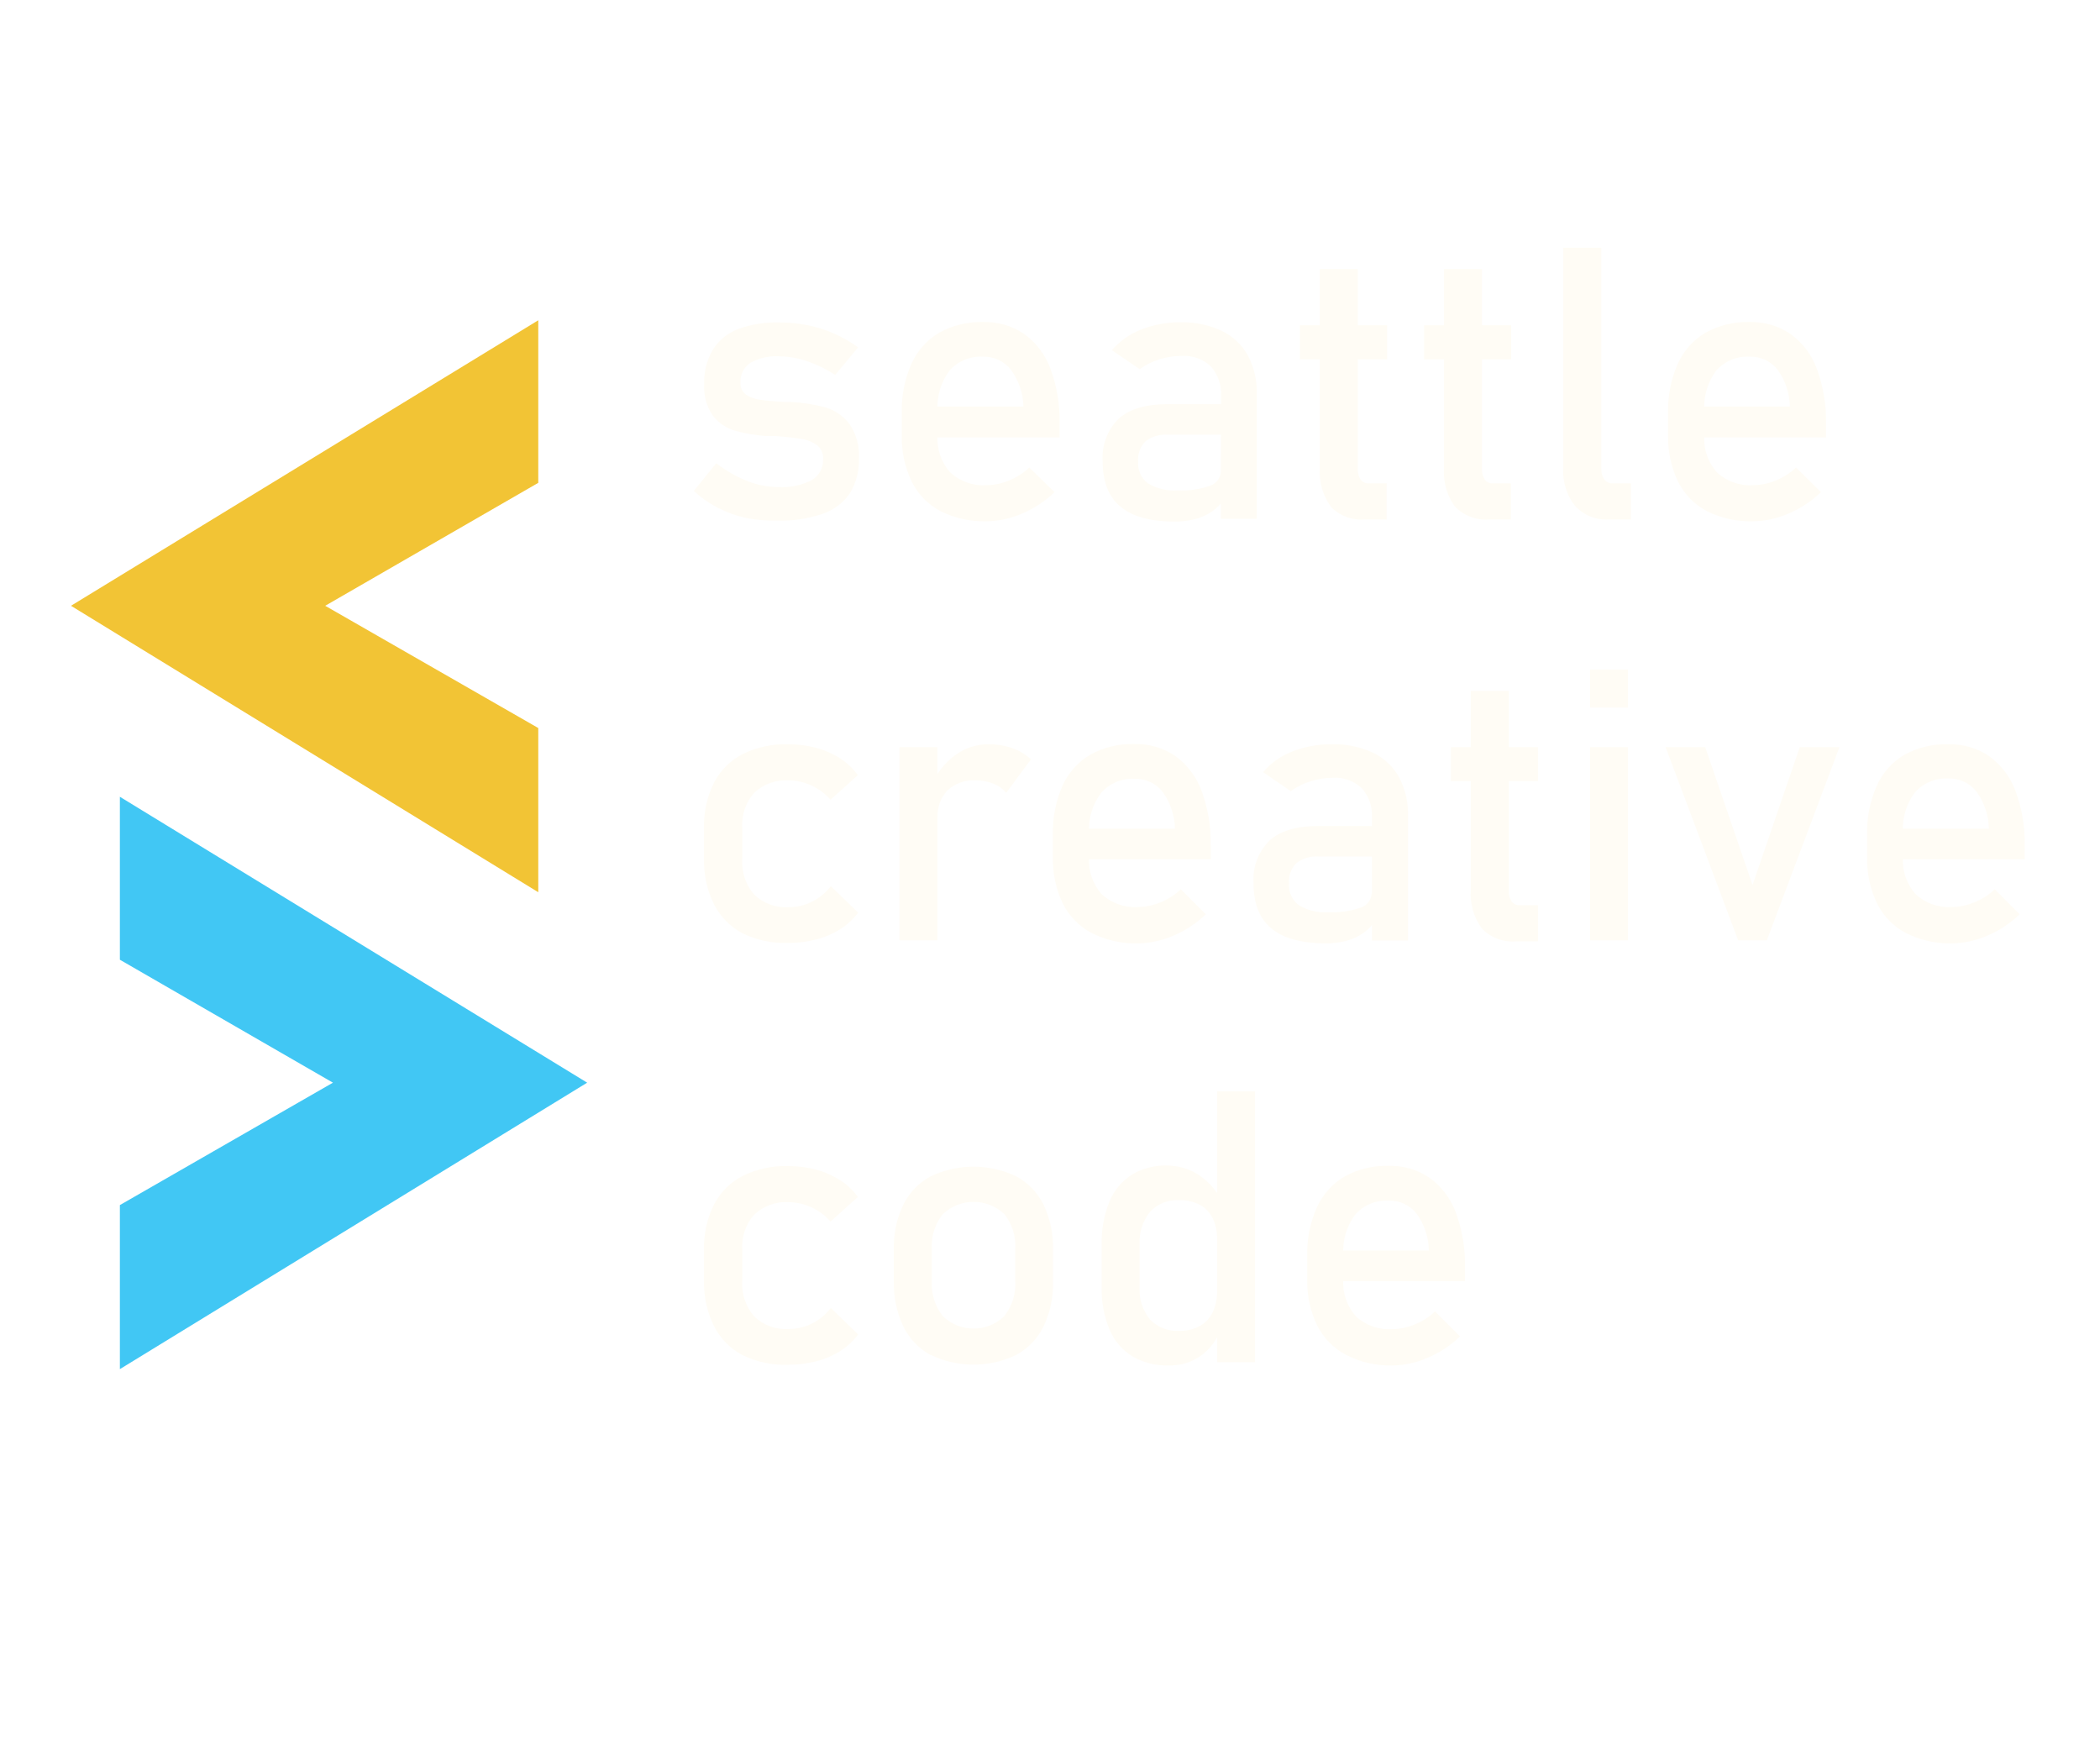
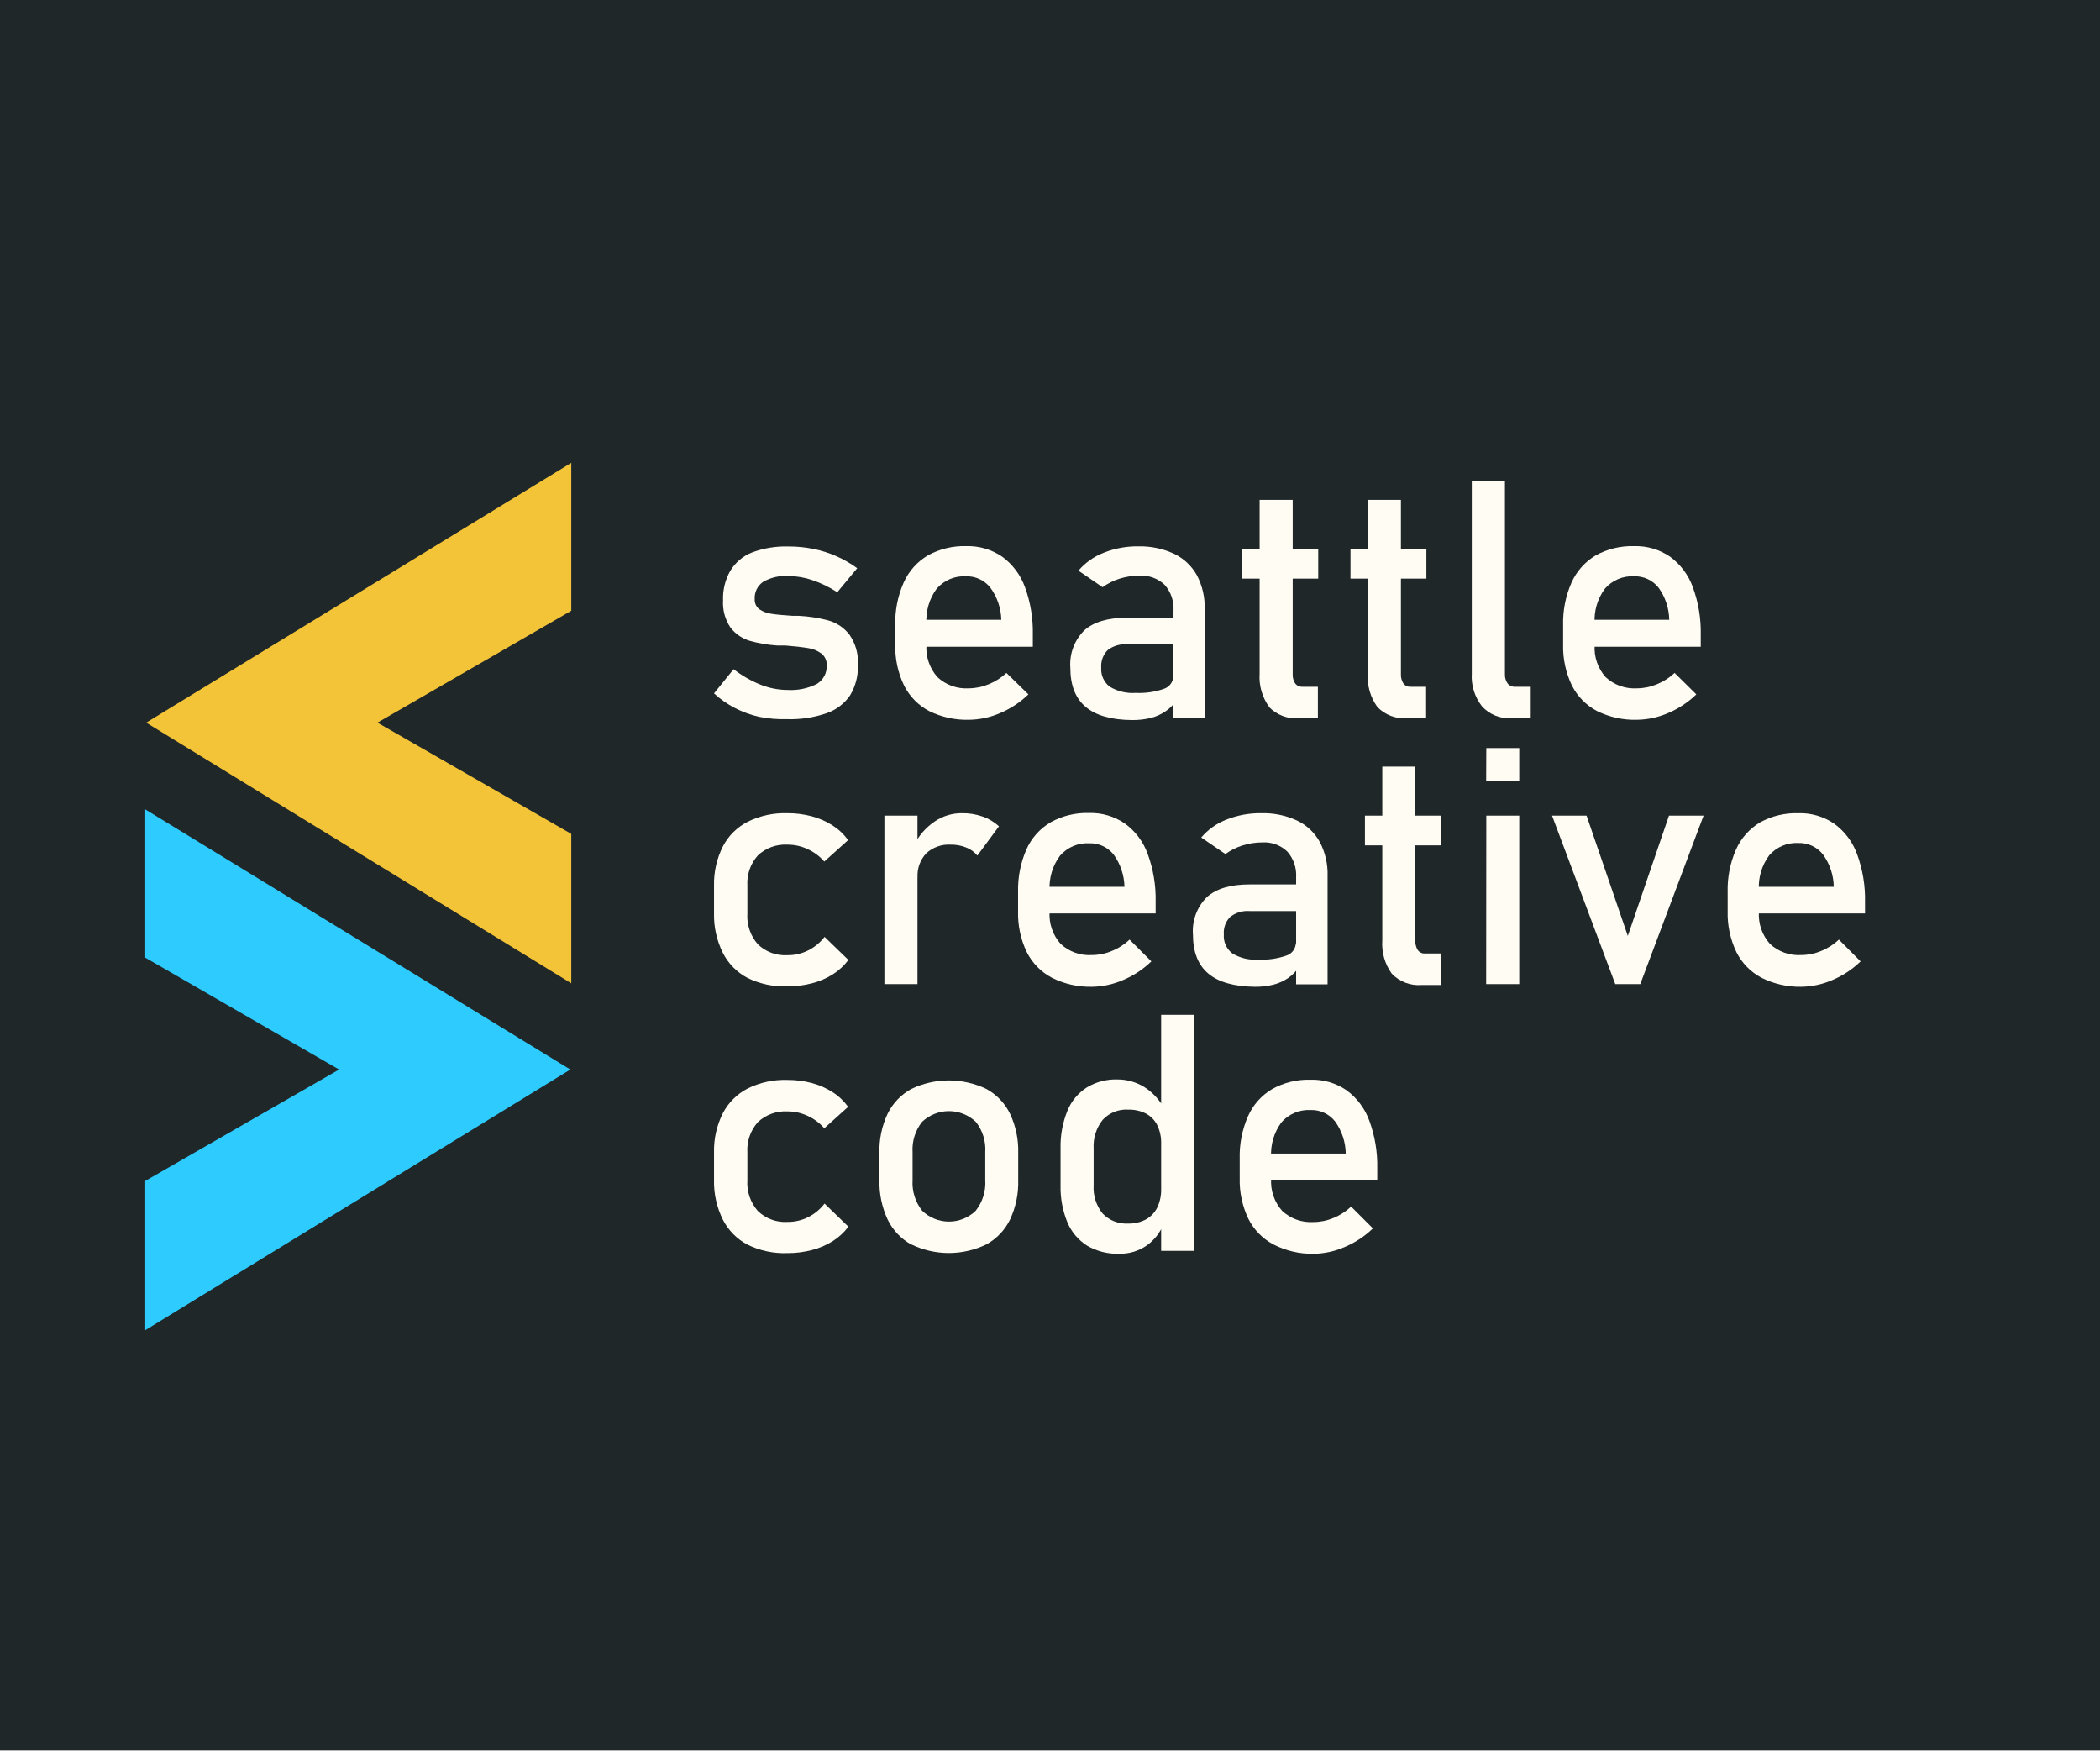
- <svg xmlns="http://www.w3.org/2000/svg" width="268" height="223.27" viewBox="0 0 268 224">
-   <defs>
-     <style>
-       .cls-1 {
-         fill: #f2c435;
-       }
- 
-       .cls-2 {
-         fill: #41c7f4;
-       }
- 
-       .cls-3 {
-         fill: #fffcf5;
-       }
-     </style>
-   </defs>
-   <g>
-     <path class="cls-1" d="M41.2,77.55H8.65L68.48,41V61.81Zm27.28,36.67L8.65,77.55H41.2L68.48,93.2Z" />
-     <path class="cls-2" d="M14.91,102,74.74,138.6H42.19L14.91,122.86ZM42.19,138.6H74.74L14.91,175.27v-21Z" />
-   </g>
-   <g>
-     <path class="cls-3" d="M95.05,66.3A14.87,14.87,0,0,1,91.46,65a14,14,0,0,1-3.07-2.15l2.88-3.55a16.32,16.32,0,0,0,4,2.29,10.81,10.81,0,0,0,3.91.76,8.43,8.43,0,0,0,4.33-.89,3,3,0,0,0,1.44-2.68,2.09,2.09,0,0,0-.79-1.79,4.42,4.42,0,0,0-2-.8c-.78-.13-1.88-.26-3.29-.37h-.41l-.4,0h-.38a19.51,19.51,0,0,1-4.08-.7,5.6,5.6,0,0,1-2.78-1.92,6.44,6.44,0,0,1-1.1-4,8.12,8.12,0,0,1,1.07-4.36A6.51,6.51,0,0,1,94,42.15a14.13,14.13,0,0,1,5.32-.87,18.23,18.23,0,0,1,3.68.36,15.76,15.76,0,0,1,3.35,1.06,16.76,16.76,0,0,1,3.08,1.77L106.5,48a16.17,16.17,0,0,0-3.66-1.78,11.07,11.07,0,0,0-3.51-.6,6.6,6.6,0,0,0-3.72.85A2.85,2.85,0,0,0,94.37,49a1.74,1.74,0,0,0,.7,1.51,4.14,4.14,0,0,0,1.78.66c.71.11,1.73.21,3.05.29l.3,0,.32,0h.14a.39.39,0,0,1,.15,0,21.05,21.05,0,0,1,4.42.69,6,6,0,0,1,3.06,2.08,7,7,0,0,1,1.24,4.48,8,8,0,0,1-1.14,4.42,6.92,6.92,0,0,1-3.45,2.63,16.23,16.23,0,0,1-5.78.88A18.58,18.58,0,0,1,95.05,66.3Z" />
-     <path class="cls-3" d="M120,65.45a8.61,8.61,0,0,1-3.7-3.78,13.09,13.09,0,0,1-1.28-6V52.86a14.55,14.55,0,0,1,1.23-6.27,8.79,8.79,0,0,1,3.56-4,11,11,0,0,1,5.63-1.36,8.89,8.89,0,0,1,5.29,1.55,9.59,9.59,0,0,1,3.35,4.48,19.17,19.17,0,0,1,1.15,7V56H118.54V52.05H130.6A8.29,8.29,0,0,0,129,47.34a4.39,4.39,0,0,0-3.61-1.68,5.3,5.3,0,0,0-4.28,1.81,7.79,7.79,0,0,0-1.51,5.13v3.15a6.45,6.45,0,0,0,1.62,4.72,6.19,6.19,0,0,0,4.6,1.64,7.64,7.64,0,0,0,2.93-.6,8.36,8.36,0,0,0,2.6-1.66L134.58,63a13.52,13.52,0,0,1-4.12,2.73,11.82,11.82,0,0,1-4.6,1A12.53,12.53,0,0,1,120,65.45Z" />
-     <path class="cls-3" d="M143,64.84q-2.26-1.89-2.26-5.76a7,7,0,0,1,2.07-5.5q2.07-1.84,6.27-1.84h7l.33,3.91h-7.34a4.13,4.13,0,0,0-2.85.85,3.31,3.31,0,0,0-.94,2.58,3.21,3.21,0,0,0,1.25,2.79,6.49,6.49,0,0,0,3.81.91,10.94,10.94,0,0,0,4.16-.6,2,2,0,0,0,1.37-1.86l.5,3.48a5.69,5.69,0,0,1-1.59,1.65,6.76,6.76,0,0,1-2.18,1,10.91,10.91,0,0,1-2.79.32Q145.23,66.73,143,64.84Zm12.9-14.15a5.25,5.25,0,0,0-1.3-3.78,4.93,4.93,0,0,0-3.69-1.34A9.48,9.48,0,0,0,148,46a8.63,8.63,0,0,0-2.52,1.26l-3.55-2.43a9.33,9.33,0,0,1,3.71-2.63,13.33,13.33,0,0,1,5.11-.94A11.82,11.82,0,0,1,156,42.36a7.6,7.6,0,0,1,3.34,3.15,10.11,10.11,0,0,1,1.14,5v15.9h-4.62Z" />
-     <path class="cls-3" d="M166,41.64h11.16V46H166Zm3.95,23.2a7.46,7.46,0,0,1-1.4-4.9V34.44h4.86V60a2.3,2.3,0,0,0,.36,1.39,1.21,1.21,0,0,0,1,.49h2.34V66.5h-2.82A5.44,5.44,0,0,1,169.92,64.84Z" />
-     <path class="cls-3" d="M181.9,41.64h11.15V46H181.9Zm3.94,23.2a7.46,7.46,0,0,1-1.39-4.9V34.44h4.86V60a2.3,2.3,0,0,0,.36,1.39,1.18,1.18,0,0,0,1,.49h2.34V66.5h-2.81A5.46,5.46,0,0,1,185.84,64.84Z" />
-     <path class="cls-3" d="M204.59,60a2.17,2.17,0,0,0,.39,1.39,1.33,1.33,0,0,0,1.11.49h2.29V66.5h-2.86a5.41,5.41,0,0,1-4.28-1.72,7.07,7.07,0,0,1-1.52-4.84V31.72h4.87Z" />
-     <path class="cls-3" d="M218.13,65.45a8.58,8.58,0,0,1-3.71-3.78,13.09,13.09,0,0,1-1.28-6V52.86a14.55,14.55,0,0,1,1.23-6.27,8.79,8.79,0,0,1,3.56-4,11,11,0,0,1,5.63-1.36,8.87,8.87,0,0,1,5.29,1.55,9.59,9.59,0,0,1,3.35,4.48,19.16,19.16,0,0,1,1.16,7V56H216.67V52.05h12.06a8.29,8.29,0,0,0-1.56-4.71,4.39,4.39,0,0,0-3.61-1.68,5.3,5.3,0,0,0-4.28,1.81,7.79,7.79,0,0,0-1.51,5.13v3.15a6.45,6.45,0,0,0,1.62,4.72,6.19,6.19,0,0,0,4.6,1.64,7.64,7.64,0,0,0,2.93-.6,8.36,8.36,0,0,0,2.6-1.66L232.71,63a13.52,13.52,0,0,1-4.12,2.73,11.82,11.82,0,0,1-4.6,1A12.46,12.46,0,0,1,218.13,65.45Z" />
-     <path class="cls-3" d="M94.62,119.47A8.53,8.53,0,0,1,91,115.8,12.41,12.41,0,0,1,89.7,110v-4.07A12.18,12.18,0,0,1,91,100.16a8.44,8.44,0,0,1,3.66-3.63,12.27,12.27,0,0,1,5.78-1.25,13.8,13.8,0,0,1,3.64.46,10.87,10.87,0,0,1,3.06,1.35,8.4,8.4,0,0,1,2.26,2.14l-3.5,3.15a7.2,7.2,0,0,0-2.46-1.83,6.92,6.92,0,0,0-2.93-.65,5.88,5.88,0,0,0-4.36,1.57,6.07,6.07,0,0,0-1.55,4.44V110a6.23,6.23,0,0,0,1.54,4.53,5.75,5.75,0,0,0,4.37,1.6,6.63,6.63,0,0,0,3-.69,7,7,0,0,0,2.43-2l3.5,3.39a8.68,8.68,0,0,1-2.28,2.11,10.75,10.75,0,0,1-3.07,1.32,14.06,14.06,0,0,1-3.61.45A12.27,12.27,0,0,1,94.62,119.47Z" />
-     <path class="cls-3" d="M114.73,95.64h4.86v24.74h-4.86Zm12,4.67a5.93,5.93,0,0,0-2.27-.41,4.86,4.86,0,0,0-3.59,1.28,4.78,4.78,0,0,0-1.27,3.54l-.5-4.77a9,9,0,0,1,3-3.44,7,7,0,0,1,4-1.23,8.93,8.93,0,0,1,3.06.49,6.81,6.81,0,0,1,2.4,1.44l-3.17,4.29A4,4,0,0,0,126.72,100.31Z" />
-     <path class="cls-3" d="M139.35,119.45a8.63,8.63,0,0,1-3.71-3.78,13.09,13.09,0,0,1-1.27-6v-2.79a14.7,14.7,0,0,1,1.22-6.27,8.75,8.75,0,0,1,3.57-4,10.93,10.93,0,0,1,5.62-1.36,8.87,8.87,0,0,1,5.29,1.55,9.53,9.53,0,0,1,3.35,4.48,19.16,19.16,0,0,1,1.16,7V110H137.89v-3.91H150a8.37,8.37,0,0,0-1.57-4.71,4.38,4.38,0,0,0-3.61-1.68,5.3,5.3,0,0,0-4.28,1.81A7.79,7.79,0,0,0,139,106.6v3.15a6.45,6.45,0,0,0,1.62,4.72,6.19,6.19,0,0,0,4.6,1.64,7.6,7.6,0,0,0,2.93-.6,8.21,8.21,0,0,0,2.6-1.67l3.2,3.2a13.38,13.38,0,0,1-4.13,2.73,11.79,11.79,0,0,1-4.6,1A12.46,12.46,0,0,1,139.35,119.45Z" />
-     <path class="cls-3" d="M162.33,118.84q-2.27-1.89-2.27-5.76a7,7,0,0,1,2.07-5.5q2.09-1.85,6.27-1.84h7l.33,3.91h-7.34a4.13,4.13,0,0,0-2.85.85,3.28,3.28,0,0,0-.94,2.58,3.19,3.19,0,0,0,1.25,2.79,6.43,6.43,0,0,0,3.8.91,10.91,10.91,0,0,0,4.16-.6,2,2,0,0,0,1.37-1.86l.5,3.48a5.79,5.79,0,0,1-1.58,1.65,6.85,6.85,0,0,1-2.18,1,10.91,10.91,0,0,1-2.79.32C166.12,120.73,163.83,120.1,162.33,118.84Zm12.89-14.15a5.21,5.21,0,0,0-1.3-3.78,4.89,4.89,0,0,0-3.68-1.34,9.54,9.54,0,0,0-2.9.45,8.57,8.57,0,0,0-2.51,1.26l-3.55-2.43a9.23,9.23,0,0,1,3.7-2.63,13.38,13.38,0,0,1,5.12-.94,11.78,11.78,0,0,1,5.26,1.08,7.5,7.5,0,0,1,3.34,3.15,10.11,10.11,0,0,1,1.14,5v15.9h-4.62Z" />
-     <path class="cls-3" d="M185.33,95.64h11.15V100H185.33Zm3.94,23.2a7.46,7.46,0,0,1-1.39-4.9V88.44h4.86V114a2.3,2.3,0,0,0,.36,1.39,1.2,1.2,0,0,0,1.05.49h2.33v4.63h-2.81A5.46,5.46,0,0,1,189.27,118.84Z" />
-     <path class="cls-3" d="M203.16,85.72H208v4.86h-4.86Zm0,9.92H208v24.74h-4.86Z" />
-     <path class="cls-3" d="M230,95.64h5.08l-9.3,24.74h-3.67l-9.29-24.74h5.07l6.06,17.66Z" />
-     <path class="cls-3" d="M243.6,119.45a8.61,8.61,0,0,1-3.7-3.78,13.09,13.09,0,0,1-1.28-6v-2.79a14.55,14.55,0,0,1,1.23-6.27,8.79,8.79,0,0,1,3.56-4A11,11,0,0,1,249,95.28a8.89,8.89,0,0,1,5.29,1.55,9.59,9.59,0,0,1,3.35,4.48,19.16,19.16,0,0,1,1.16,7V110H242.15v-3.91h12.06a8.29,8.29,0,0,0-1.56-4.71A4.39,4.39,0,0,0,249,99.66a5.3,5.3,0,0,0-4.28,1.81,7.79,7.79,0,0,0-1.51,5.13v3.15a6.45,6.45,0,0,0,1.62,4.72,6.19,6.19,0,0,0,4.6,1.64,7.64,7.64,0,0,0,2.93-.6,8.21,8.21,0,0,0,2.6-1.67l3.19,3.2a13.34,13.34,0,0,1-4.12,2.73,11.82,11.82,0,0,1-4.6,1A12.53,12.53,0,0,1,243.6,119.45Z" />
-     <path class="cls-3" d="M94.62,173.47A8.53,8.53,0,0,1,91,169.8,12.41,12.41,0,0,1,89.7,164v-4.07A12.18,12.18,0,0,1,91,154.16a8.5,8.5,0,0,1,3.66-3.63,12.27,12.27,0,0,1,5.78-1.25,13.8,13.8,0,0,1,3.64.46,10.87,10.87,0,0,1,3.06,1.35,8.4,8.4,0,0,1,2.26,2.14l-3.5,3.15a7.2,7.2,0,0,0-2.46-1.83,6.92,6.92,0,0,0-2.93-.65,5.88,5.88,0,0,0-4.36,1.57,6.07,6.07,0,0,0-1.55,4.44V164a6.23,6.23,0,0,0,1.54,4.53,5.75,5.75,0,0,0,4.37,1.6,6.63,6.63,0,0,0,3-.69,7,7,0,0,0,2.43-2l3.5,3.39a8.68,8.68,0,0,1-2.28,2.11,10.75,10.75,0,0,1-3.07,1.32,14.06,14.06,0,0,1-3.61.45A12.27,12.27,0,0,1,94.62,173.47Z" />
-     <path class="cls-3" d="M118.71,173.47a8.37,8.37,0,0,1-3.5-3.68A13,13,0,0,1,114,164v-4a12.68,12.68,0,0,1,1.2-5.75,8.29,8.29,0,0,1,3.5-3.65,12.75,12.75,0,0,1,11,0,8.27,8.27,0,0,1,3.49,3.65,12.68,12.68,0,0,1,1.2,5.75V164a12.76,12.76,0,0,1-1.2,5.78,8.35,8.35,0,0,1-3.49,3.66,12.66,12.66,0,0,1-11,0Zm9.45-5a6.58,6.58,0,0,0,1.39-4.48v-4.1a6.51,6.51,0,0,0-1.39-4.46,5.74,5.74,0,0,0-7.89,0,6.51,6.51,0,0,0-1.4,4.46V164a6.59,6.59,0,0,0,1.4,4.48,5.66,5.66,0,0,0,7.89,0Z" />
-     <path class="cls-3" d="M144.53,173.63a7.49,7.49,0,0,1-2.92-3.45,13.5,13.5,0,0,1-1-5.43v-5.46a13.77,13.77,0,0,1,1-5.46,7.34,7.34,0,0,1,2.85-3.44,8.19,8.19,0,0,1,4.49-1.18,7.45,7.45,0,0,1,4,1.14,8.5,8.5,0,0,1,2.94,3.22l-.5,5.05a5.87,5.87,0,0,0-.57-2.69,3.92,3.92,0,0,0-1.66-1.71,5.47,5.47,0,0,0-2.63-.58,4.7,4.7,0,0,0-3.73,1.5,6.19,6.19,0,0,0-1.33,4.22v5.39a6,6,0,0,0,1.33,4.16,4.78,4.78,0,0,0,3.73,1.46,5.25,5.25,0,0,0,2.63-.61,4,4,0,0,0,1.66-1.75,6.06,6.06,0,0,0,.57-2.74l.33,5.22a7,7,0,0,1-2.42,3.08,6.81,6.81,0,0,1-4.13,1.23A8.76,8.76,0,0,1,144.53,173.63Zm10.86-33.91h4.86v34.66h-4.86Z" />
-     <path class="cls-3" d="M171.91,173.45a8.63,8.63,0,0,1-3.71-3.78,13.09,13.09,0,0,1-1.27-6v-2.79a14.55,14.55,0,0,1,1.22-6.27,8.75,8.75,0,0,1,3.57-4,10.93,10.93,0,0,1,5.62-1.36,8.87,8.87,0,0,1,5.29,1.55,9.59,9.59,0,0,1,3.35,4.48,19.16,19.16,0,0,1,1.16,7V164H170.45v-3.91h12.06a8.29,8.29,0,0,0-1.56-4.71,4.39,4.39,0,0,0-3.61-1.68,5.3,5.3,0,0,0-4.28,1.81,7.79,7.79,0,0,0-1.51,5.13v3.15a6.45,6.45,0,0,0,1.62,4.72,6.19,6.19,0,0,0,4.6,1.64,7.6,7.6,0,0,0,2.93-.6,8.21,8.21,0,0,0,2.6-1.67l3.2,3.2a13.38,13.38,0,0,1-4.13,2.73,11.79,11.79,0,0,1-4.6,1A12.46,12.46,0,0,1,171.91,173.45Z" />
-   </g>
+ <svg xmlns="http://www.w3.org/2000/svg" width="1200" height="1000" viewBox="0 0 1200 1000" fill="none">
+   <rect width="1200" height="1000" fill="#1F2729" />
+   <path d="M215.69 412.833H83.543L326.443 264.404V348.913L215.69 412.833ZM326.443 561.75L83.543 412.833H215.69L326.443 476.388V561.75Z" fill="#F3C438" />
+   <path d="M83 462.373L325.9 611.005H193.752L83 547.085V462.373ZM193.752 611.005H325.9L83 759.921V674.641L193.752 611.005Z" fill="#2ECBFE" />
+   <path d="M433.904 409.537C429.052 408.458 424.359 406.758 419.941 404.479C415.604 402.239 411.587 399.425 408 396.114L419.202 382.303C423.94 385.994 429.178 388.993 434.76 391.212C439.602 393.131 444.759 394.134 449.968 394.169C455.789 394.534 461.603 393.338 466.809 390.706C468.587 389.626 470.044 388.089 471.029 386.256C472.014 384.422 472.491 382.359 472.41 380.279C472.505 378.956 472.274 377.629 471.739 376.416C471.203 375.202 470.379 374.137 469.337 373.315C467.041 371.652 464.368 370.583 461.558 370.203C458.525 369.697 454.246 369.191 448.762 368.763H447.167H445.611H444.133C438.762 368.421 433.442 367.508 428.264 366.04C423.977 364.723 420.201 362.114 417.451 358.57C414.348 353.997 412.844 348.525 413.173 343.008C412.939 337.074 414.381 331.195 417.335 326.045C420.23 321.276 424.619 317.597 429.82 315.579C436.436 313.133 443.462 311.984 450.512 312.194C455.318 312.174 460.114 312.644 464.826 313.595C469.309 314.479 473.679 315.862 477.855 317.719C482.081 319.583 486.097 321.892 489.835 324.605L478.439 338.339C474.004 335.44 469.221 333.113 464.203 331.414C459.808 329.904 455.198 329.115 450.551 329.079C445.508 328.732 440.474 329.883 436.082 332.386C434.494 333.468 433.215 334.944 432.37 336.67C431.524 338.396 431.141 340.311 431.259 342.229C431.186 343.358 431.397 344.487 431.873 345.514C432.348 346.54 433.073 347.431 433.982 348.104C436.06 349.485 438.43 350.364 440.905 350.672C443.667 351.1 447.634 351.489 452.768 351.8H453.935H455.18H455.724C455.917 351.763 456.115 351.763 456.308 351.8C462.117 352.082 467.88 352.982 473.499 354.485C478.22 355.861 482.385 358.693 485.401 362.577C488.946 367.668 490.648 373.817 490.224 380.007C490.447 386.048 488.906 392.024 485.79 397.204C482.529 401.965 477.825 405.552 472.371 407.436C465.146 409.929 457.529 411.089 449.89 410.86C444.529 411.013 439.167 410.57 433.904 409.537Z" fill="#FFFCF4" />
+   <path d="M530.947 406.23C524.726 402.959 519.691 397.814 516.556 391.523C513.071 384.246 511.364 376.245 511.577 368.18V357.247C511.345 348.862 512.979 340.529 516.361 332.853C519.246 326.351 524.086 320.911 530.208 317.291C536.903 313.602 544.465 311.775 552.106 311.999C559.43 311.778 566.635 313.89 572.681 318.03C578.659 322.415 583.196 328.484 585.711 335.46C588.883 344.18 590.4 353.417 590.184 362.694V369.464H525.268V354.096H572.175C572.025 347.494 569.853 341.098 565.952 335.771C564.292 333.652 562.155 331.955 559.715 330.819C557.275 329.683 554.601 329.14 551.911 329.235C548.784 329.067 545.659 329.613 542.775 330.833C539.89 332.054 537.322 333.915 535.264 336.277C531.013 342.028 528.933 349.098 529.391 356.236V368.491C529.169 371.817 529.612 375.154 530.694 378.307C531.776 381.46 533.475 384.366 535.692 386.855C538.086 389.076 540.906 390.787 543.982 391.884C547.058 392.981 550.325 393.441 553.584 393.235C557.499 393.216 561.372 392.422 564.98 390.901C568.722 389.394 572.151 387.204 575.093 384.442L587.656 396.698C583.012 401.193 577.58 404.794 571.631 407.319C565.988 409.803 559.904 411.126 553.739 411.21C545.851 411.42 538.029 409.711 530.947 406.23V406.23Z" fill="#FFFCF4" />
+   <path d="M620.406 403.857C614.545 398.955 611.615 391.485 611.615 381.447C611.327 377.51 611.897 373.557 613.287 369.862C614.678 366.167 616.854 362.818 619.667 360.049C625.034 355.276 633.163 352.89 644.054 352.89H671.28L672.564 368.102H644.015C640.038 367.789 636.086 368.968 632.93 371.409C631.638 372.723 630.643 374.299 630.012 376.031C629.381 377.763 629.13 379.609 629.274 381.447C629.118 383.518 629.481 385.595 630.33 387.49C631.179 389.386 632.487 391.039 634.136 392.302C638.593 394.98 643.768 396.217 648.955 395.842C654.448 396.117 659.943 395.325 665.135 393.508C666.662 393.001 667.995 392.033 668.949 390.737C669.904 389.441 670.433 387.881 670.463 386.271L672.408 399.81C670.803 402.348 668.699 404.532 666.224 406.23C663.652 408.022 660.78 409.34 657.745 410.121C654.196 411.001 650.549 411.42 646.893 411.366C635.017 411.262 626.188 408.759 620.406 403.857ZM670.58 348.805C670.899 343.427 669.082 338.142 665.524 334.098C663.616 332.292 661.358 330.898 658.889 330.001C656.42 329.104 653.793 328.724 651.172 328.885C647.335 328.85 643.516 329.415 639.853 330.558C636.34 331.644 633.028 333.3 630.052 335.46L616.244 326.006C620.137 321.457 625.094 317.942 630.674 315.774C636.995 313.262 643.748 312.02 650.549 312.116C657.594 311.959 664.58 313.423 670.969 316.396C676.459 319.044 680.996 323.324 683.96 328.651C687.085 334.647 688.612 341.347 688.394 348.104V409.965H670.425L670.58 348.805Z" fill="#FFFCF4" />
+   <path d="M709.863 313.595H753.27V330.558H709.863V313.595ZM725.227 403.857C721.231 398.338 719.303 391.59 719.782 384.793V285.583H738.684V385.026C738.562 386.932 739.053 388.827 740.085 390.434C740.533 391.04 741.12 391.53 741.797 391.862C742.474 392.193 743.221 392.358 743.974 392.341H753.076V410.315H742.107C738.972 410.57 735.82 410.123 732.88 409.005C729.94 407.888 727.285 406.129 725.11 403.857H725.227Z" fill="#FFFCF4" />
+   <path d="M771.706 313.595H815.074V330.558H771.706V313.595ZM787.031 403.857C783.049 398.333 781.135 391.585 781.625 384.793V285.583H800.528V385.026C800.405 386.932 800.896 388.827 801.928 390.434C802.369 391.048 802.955 391.543 803.634 391.875C804.312 392.208 805.062 392.368 805.817 392.341H814.919V410.315H803.989C800.861 410.559 797.718 410.106 794.786 408.989C791.854 407.872 789.205 406.119 787.031 403.857V403.857Z" fill="#FFFCF4" />
+   <path d="M859.959 385.026C859.833 386.949 860.368 388.857 861.476 390.434C861.993 391.072 862.654 391.577 863.405 391.908C864.155 392.24 864.974 392.388 865.793 392.34H874.7V410.315H863.576C860.48 410.496 857.382 409.99 854.504 408.833C851.626 407.676 849.039 405.897 846.929 403.623C842.698 398.294 840.591 391.585 841.017 384.793V275H859.959V385.026Z" fill="#FFFCF4" />
+   <path d="M912.623 406.23C906.383 402.972 901.332 397.825 898.193 391.523C894.708 384.246 893.002 376.246 893.214 368.18V357.247C892.982 348.862 894.616 340.529 897.998 332.853C900.883 326.351 905.724 320.911 911.845 317.291C918.54 313.602 926.102 311.775 933.743 311.999C941.067 311.773 948.274 313.885 954.318 318.03C960.297 322.415 964.833 328.484 967.348 335.46C970.534 344.178 972.064 353.414 971.86 362.694V369.464H906.944V354.096H953.851C953.746 347.511 951.629 341.116 947.784 335.771C946.124 333.652 943.987 331.955 941.547 330.819C939.106 329.683 936.432 329.14 933.743 329.235C930.615 329.067 927.491 329.613 924.606 330.833C921.722 332.054 919.153 333.915 917.096 336.277C912.845 342.028 910.765 349.098 911.223 356.236V368.491C911.001 371.817 911.444 375.154 912.526 378.307C913.607 381.46 915.306 384.366 917.523 386.855C919.917 389.076 922.738 390.787 925.814 391.884C928.889 392.981 932.156 393.441 935.415 393.235C939.331 393.216 943.203 392.422 946.811 390.901C950.554 389.394 953.983 387.204 956.924 384.442L969.332 396.698C964.688 401.193 959.255 404.794 953.307 407.319C947.664 409.803 941.58 411.126 935.415 411.21C927.526 411.431 919.701 409.721 912.623 406.23V406.23Z" fill="#FFFCF4" />
+   <path d="M427.15 558.678C421.096 555.485 416.178 550.498 413.07 544.4C409.582 537.398 407.846 529.655 408.013 521.834V505.999C407.829 498.214 409.566 490.504 413.07 483.551C416.226 477.473 421.204 472.535 427.305 469.428C434.29 465.997 442.008 464.328 449.786 464.564C454.564 464.528 459.326 465.13 463.944 466.354C468.159 467.48 472.173 469.252 475.846 471.606C479.269 473.81 482.25 476.634 484.636 479.932L471.023 492.188C468.382 489.155 465.118 486.726 461.455 485.068C457.887 483.401 453.997 482.538 450.059 482.539C446.966 482.355 443.868 482.802 440.953 483.852C438.038 484.902 435.366 486.533 433.101 488.647C430.997 490.981 429.381 493.71 428.346 496.677C427.311 499.643 426.877 502.786 427.072 505.922V521.834C426.86 525.022 427.28 528.22 428.308 531.244C429.336 534.269 430.951 537.061 433.062 539.458C435.305 541.624 437.975 543.296 440.902 544.368C443.83 545.44 446.948 545.888 450.059 545.683C454.105 545.717 458.102 544.797 461.727 542.999C465.427 541.156 468.659 538.495 471.179 535.218L484.792 548.407C482.353 551.654 479.349 554.435 475.924 556.616C472.236 558.94 468.207 560.673 463.983 561.752C459.398 562.941 454.678 563.529 449.942 563.502C442.063 563.802 434.232 562.145 427.15 558.678V558.678Z" fill="#FFFCF4" />
+   <path d="M505.368 465.965H524.27V562.219H505.368V465.965ZM552.041 484.134C549.231 483.03 546.231 482.488 543.212 482.539C540.669 482.385 538.122 482.747 535.722 483.603C533.323 484.459 531.121 485.791 529.249 487.519C527.537 489.361 526.217 491.532 525.368 493.899C524.519 496.266 524.159 498.781 524.309 501.292L522.365 482.734C525.04 477.344 529.059 472.734 534.033 469.35C538.61 466.205 544.039 464.535 549.591 464.565C553.639 464.501 557.667 465.146 561.493 466.471C564.959 467.672 568.137 469.58 570.828 472.073L558.498 488.764C556.772 486.682 554.533 485.087 552.003 484.134H552.041Z" fill="#FFFCF4" />
+   <path d="M601.127 558.6C594.895 555.332 589.847 550.187 586.697 543.894C583.225 536.613 581.532 528.613 581.757 520.55V509.695C581.532 501.314 583.152 492.986 586.502 485.301C589.389 478.788 594.245 473.345 600.388 469.739C607.067 466.044 614.618 464.217 622.247 464.448C629.571 464.221 636.778 466.333 642.822 470.478C648.811 474.853 653.35 480.925 655.852 487.908C659.038 496.626 660.568 505.862 660.364 515.142V521.834H595.448V506.622H642.55C642.414 500.036 640.285 493.647 636.443 488.297C634.786 486.175 632.649 484.477 630.208 483.341C627.768 482.204 625.093 481.663 622.402 481.761C619.275 481.593 616.151 482.139 613.266 483.359C610.382 484.58 607.813 486.441 605.755 488.803C601.498 494.497 599.378 501.506 599.765 508.606V520.861C599.544 524.187 599.987 527.524 601.069 530.677C602.15 533.83 603.849 536.736 606.066 539.225C608.46 541.447 611.281 543.158 614.357 544.255C617.432 545.352 620.699 545.811 623.958 545.605C627.874 545.59 631.748 544.797 635.354 543.271C639.106 541.765 642.538 539.56 645.467 536.774L657.913 549.224C653.266 553.733 647.818 557.335 641.85 559.845C636.208 562.332 630.123 563.655 623.958 563.736C616.043 563.915 608.204 562.152 601.127 558.6V558.6Z" fill="#FFFCF4" />
+   <path d="M690.507 556.227C684.621 551.325 681.678 543.855 681.678 533.817C681.389 529.88 681.96 525.927 683.35 522.232C684.74 518.537 686.917 515.189 689.729 512.419C695.149 507.62 703.278 505.234 714.116 505.26H741.343L742.626 520.472H714.078C710.1 520.159 706.149 521.338 702.992 523.779C701.694 525.089 700.695 526.664 700.064 528.397C699.433 530.13 699.184 531.979 699.336 533.817C699.173 535.889 699.533 537.968 700.383 539.865C701.232 541.762 702.544 543.414 704.198 544.672C708.639 547.357 713.804 548.594 718.978 548.212C724.472 548.491 729.967 547.698 735.159 545.878C736.686 545.371 738.019 544.403 738.973 543.107C739.927 541.811 740.456 540.251 740.487 538.641L742.432 552.181C740.83 554.708 738.741 556.89 736.287 558.6C733.711 560.386 730.841 561.703 727.807 562.491C724.259 563.372 720.612 563.79 716.956 563.736C705.248 563.58 696.341 561.129 690.507 556.227ZM740.643 501.175C740.809 498.511 740.448 495.841 739.581 493.317C738.713 490.794 737.356 488.466 735.586 486.468C733.689 484.66 731.437 483.263 728.974 482.366C726.511 481.469 723.889 481.09 721.273 481.255C717.446 481.253 713.641 481.844 709.994 483.006C706.492 484.092 703.194 485.748 700.231 487.908L686.423 478.454C690.294 473.898 695.241 470.381 700.814 468.222C707.149 465.71 713.915 464.468 720.729 464.564C727.781 464.371 734.782 465.809 741.187 468.766C746.692 471.393 751.235 475.679 754.178 481.022C757.303 487.017 758.83 493.717 758.612 500.475V562.335H740.643V501.175Z" fill="#FFFCF4" />
+   <path d="M779.965 465.965H823.333V482.928H779.965V465.965ZM795.29 556.227C791.308 550.704 789.394 543.955 789.884 537.163V437.953H808.787V537.396C808.664 539.302 809.155 541.197 810.187 542.804C810.651 543.441 811.269 543.95 811.983 544.283C812.698 544.617 813.484 544.764 814.271 544.711H823.333V562.724H812.404C809.247 562.986 806.072 562.539 803.111 561.415C800.15 560.291 797.478 558.518 795.29 556.227V556.227Z" fill="#FFFCF4" />
+   <path d="M849.315 427.37H868.14V446.279H849.237L849.315 427.37ZM849.315 465.965H868.14V562.218H849.237L849.315 465.965Z" fill="#FFFCF4" />
+   <path d="M953.709 465.965H973.468L937.295 562.218H923.021L886.888 465.965H906.607L930.178 534.673L953.709 465.965Z" fill="#FFFCF4" />
+   <path d="M1006.61 558.6C1000.39 555.33 995.351 550.185 992.215 543.894C988.73 536.617 987.024 528.616 987.237 520.55V509.695C987.005 501.31 988.639 492.978 992.021 485.301C994.906 478.799 999.746 473.36 1005.87 469.739C1012.53 466.118 1020.03 464.332 1027.61 464.564C1034.93 464.343 1042.14 466.455 1048.18 470.595C1054.16 474.98 1058.7 481.048 1061.21 488.025C1064.4 496.743 1065.93 505.979 1065.73 515.259V521.834H1000.97V506.622H1047.87C1047.77 500.037 1045.65 493.642 1041.81 488.297C1040.15 486.127 1037.99 484.387 1035.52 483.223C1033.05 482.058 1030.34 481.504 1027.61 481.605C1024.48 481.437 1021.36 481.984 1018.47 483.204C1015.59 484.424 1013.02 486.286 1010.96 488.647C1006.71 494.398 1004.63 501.468 1005.09 508.606V520.861C1004.87 524.187 1005.31 527.524 1006.39 530.677C1007.47 533.83 1009.17 536.736 1011.39 539.225C1013.78 541.446 1016.6 543.158 1019.68 544.255C1022.76 545.352 1026.02 545.811 1029.28 545.605C1033.2 545.586 1037.07 544.793 1040.68 543.271C1044.43 541.765 1047.86 539.56 1050.79 536.774L1063.2 549.224C1058.56 553.732 1053.13 557.334 1047.17 559.845C1041.53 562.329 1035.45 563.652 1029.28 563.736C1021.42 563.879 1013.64 562.117 1006.61 558.6V558.6Z" fill="#FFFCF4" />
+   <path d="M427.15 711.056C421.096 707.863 416.178 702.875 413.07 696.777C409.582 689.776 407.846 682.032 408.013 674.212V658.377C407.829 650.592 409.566 642.882 413.07 635.928C416.239 629.86 421.213 624.926 427.305 621.805C434.29 618.375 442.008 616.706 449.786 616.942C454.564 616.906 459.326 617.508 463.944 618.732C468.159 619.858 472.173 621.63 475.846 623.984C479.269 626.187 482.25 629.011 484.636 632.31L471.023 644.565C468.382 641.532 465.118 639.104 461.455 637.446C457.887 635.779 453.997 634.916 450.059 634.917C446.966 634.733 443.868 635.179 440.953 636.229C438.038 637.279 435.366 638.911 433.101 641.025C430.997 643.358 429.381 646.088 428.346 649.054C427.311 652.02 426.877 655.163 427.072 658.299V674.212C426.86 677.399 427.28 680.597 428.308 683.622C429.336 686.647 430.951 689.438 433.062 691.836C435.305 694.001 437.975 695.673 440.902 696.745C443.83 697.817 446.948 698.266 450.059 698.061C454.105 698.094 458.102 697.175 461.727 695.377C465.427 693.534 468.659 690.873 471.179 687.595L484.792 700.784C482.353 704.032 479.349 706.813 475.924 708.994C472.236 711.318 468.207 713.05 463.983 714.129C459.398 715.319 454.678 715.907 449.942 715.88C442.063 716.18 434.232 714.522 427.15 711.056V711.056Z" fill="#FFFCF4" />
+   <path d="M520.847 711.056C514.937 707.809 510.18 702.806 507.234 696.738C503.956 689.691 502.345 681.983 502.528 674.212V658.649C502.312 650.93 503.91 643.267 507.195 636.278C510.144 630.242 514.903 625.278 520.808 622.078C527.488 618.883 534.797 617.225 542.201 617.225C549.604 617.225 556.914 618.883 563.593 622.078C569.487 625.28 574.233 630.245 577.167 636.278C580.452 643.267 582.051 650.93 581.835 658.649V674.212C582.058 681.97 580.459 689.672 577.167 696.699C574.223 702.735 569.48 707.71 563.593 710.939C556.921 714.158 549.608 715.83 542.201 715.83C534.793 715.83 527.481 714.158 520.808 710.939L520.847 711.056ZM557.603 691.603C561.485 686.654 563.409 680.45 563.01 674.173V658.221C563.416 651.968 561.489 645.785 557.603 640.869C553.457 636.946 547.967 634.759 542.259 634.759C536.552 634.759 531.061 636.946 526.915 640.869C523.015 645.78 521.075 651.963 521.47 658.221V674.212C521.085 680.493 523.023 686.697 526.915 691.642C531.024 695.637 536.529 697.872 542.259 697.872C547.989 697.872 553.494 695.637 557.603 691.642V691.603Z" fill="#FFFCF4" />
+   <path d="M621.274 711.678C616.197 708.481 612.231 703.793 609.917 698.255C607.179 691.557 605.855 684.364 606.028 677.13V655.887C605.869 648.615 607.192 641.388 609.917 634.644C612.132 629.139 616.007 624.461 621.002 621.261C626.259 618.078 632.324 616.483 638.466 616.67C643.968 616.641 649.364 618.179 654.024 621.105C658.86 624.215 662.801 628.533 665.459 633.633L663.514 653.28C663.614 649.665 662.854 646.078 661.297 642.815C659.888 639.98 657.631 637.655 654.841 636.162C651.672 634.568 648.156 633.793 644.611 633.905C641.912 633.744 639.211 634.184 636.702 635.193C634.193 636.202 631.94 637.756 630.104 639.741C626.416 644.389 624.574 650.236 624.931 656.159V677.13C624.561 682.983 626.408 688.761 630.104 693.314C631.967 695.255 634.229 696.767 636.734 697.748C639.239 698.729 641.926 699.154 644.611 698.995C648.17 699.109 651.696 698.291 654.841 696.621C657.642 695.071 659.897 692.693 661.297 689.813C662.858 686.481 663.617 682.83 663.514 679.153L664.798 699.462C662.864 704.271 659.599 708.428 655.385 711.445C650.69 714.737 645.053 716.416 639.322 716.23C633 716.418 626.751 714.841 621.274 711.678V711.678ZM663.514 579.748H682.417V714.596H663.514V579.748Z" fill="#FFFCF4" />
+   <path d="M727.769 710.978C721.537 707.71 716.489 702.565 713.339 696.271C709.867 688.991 708.174 680.99 708.399 672.928V662.073C708.155 653.69 709.776 645.358 713.144 637.679C716.031 631.166 720.887 625.723 727.03 622.117C733.709 618.422 741.26 616.594 748.889 616.825C756.213 616.599 763.42 618.711 769.464 622.856C775.442 627.241 779.979 633.31 782.494 640.286C785.68 649.004 787.21 658.24 787.006 667.52V674.212H722.09V658.999H768.997C768.892 652.415 766.775 646.02 762.93 640.675C761.27 638.555 759.133 636.859 756.693 635.723C754.252 634.587 751.578 634.044 748.889 634.138C745.761 633.97 742.637 634.517 739.752 635.737C736.868 636.957 734.299 638.819 732.242 641.18C727.991 646.932 725.91 654.002 726.368 661.139V673.395C726.147 676.721 726.59 680.058 727.672 683.211C728.753 686.364 730.452 689.269 732.669 691.758C735.063 693.98 737.884 695.691 740.96 696.788C744.035 697.885 747.302 698.345 750.561 698.139C754.477 698.123 758.351 697.33 761.957 695.804C765.709 694.299 769.141 692.094 772.07 689.307L784.516 701.757C779.869 706.266 774.421 709.868 768.453 712.378C762.811 714.865 756.726 716.188 750.561 716.269C742.646 716.394 734.82 714.577 727.769 710.978V710.978Z" fill="#FFFCF4" />
</svg>
